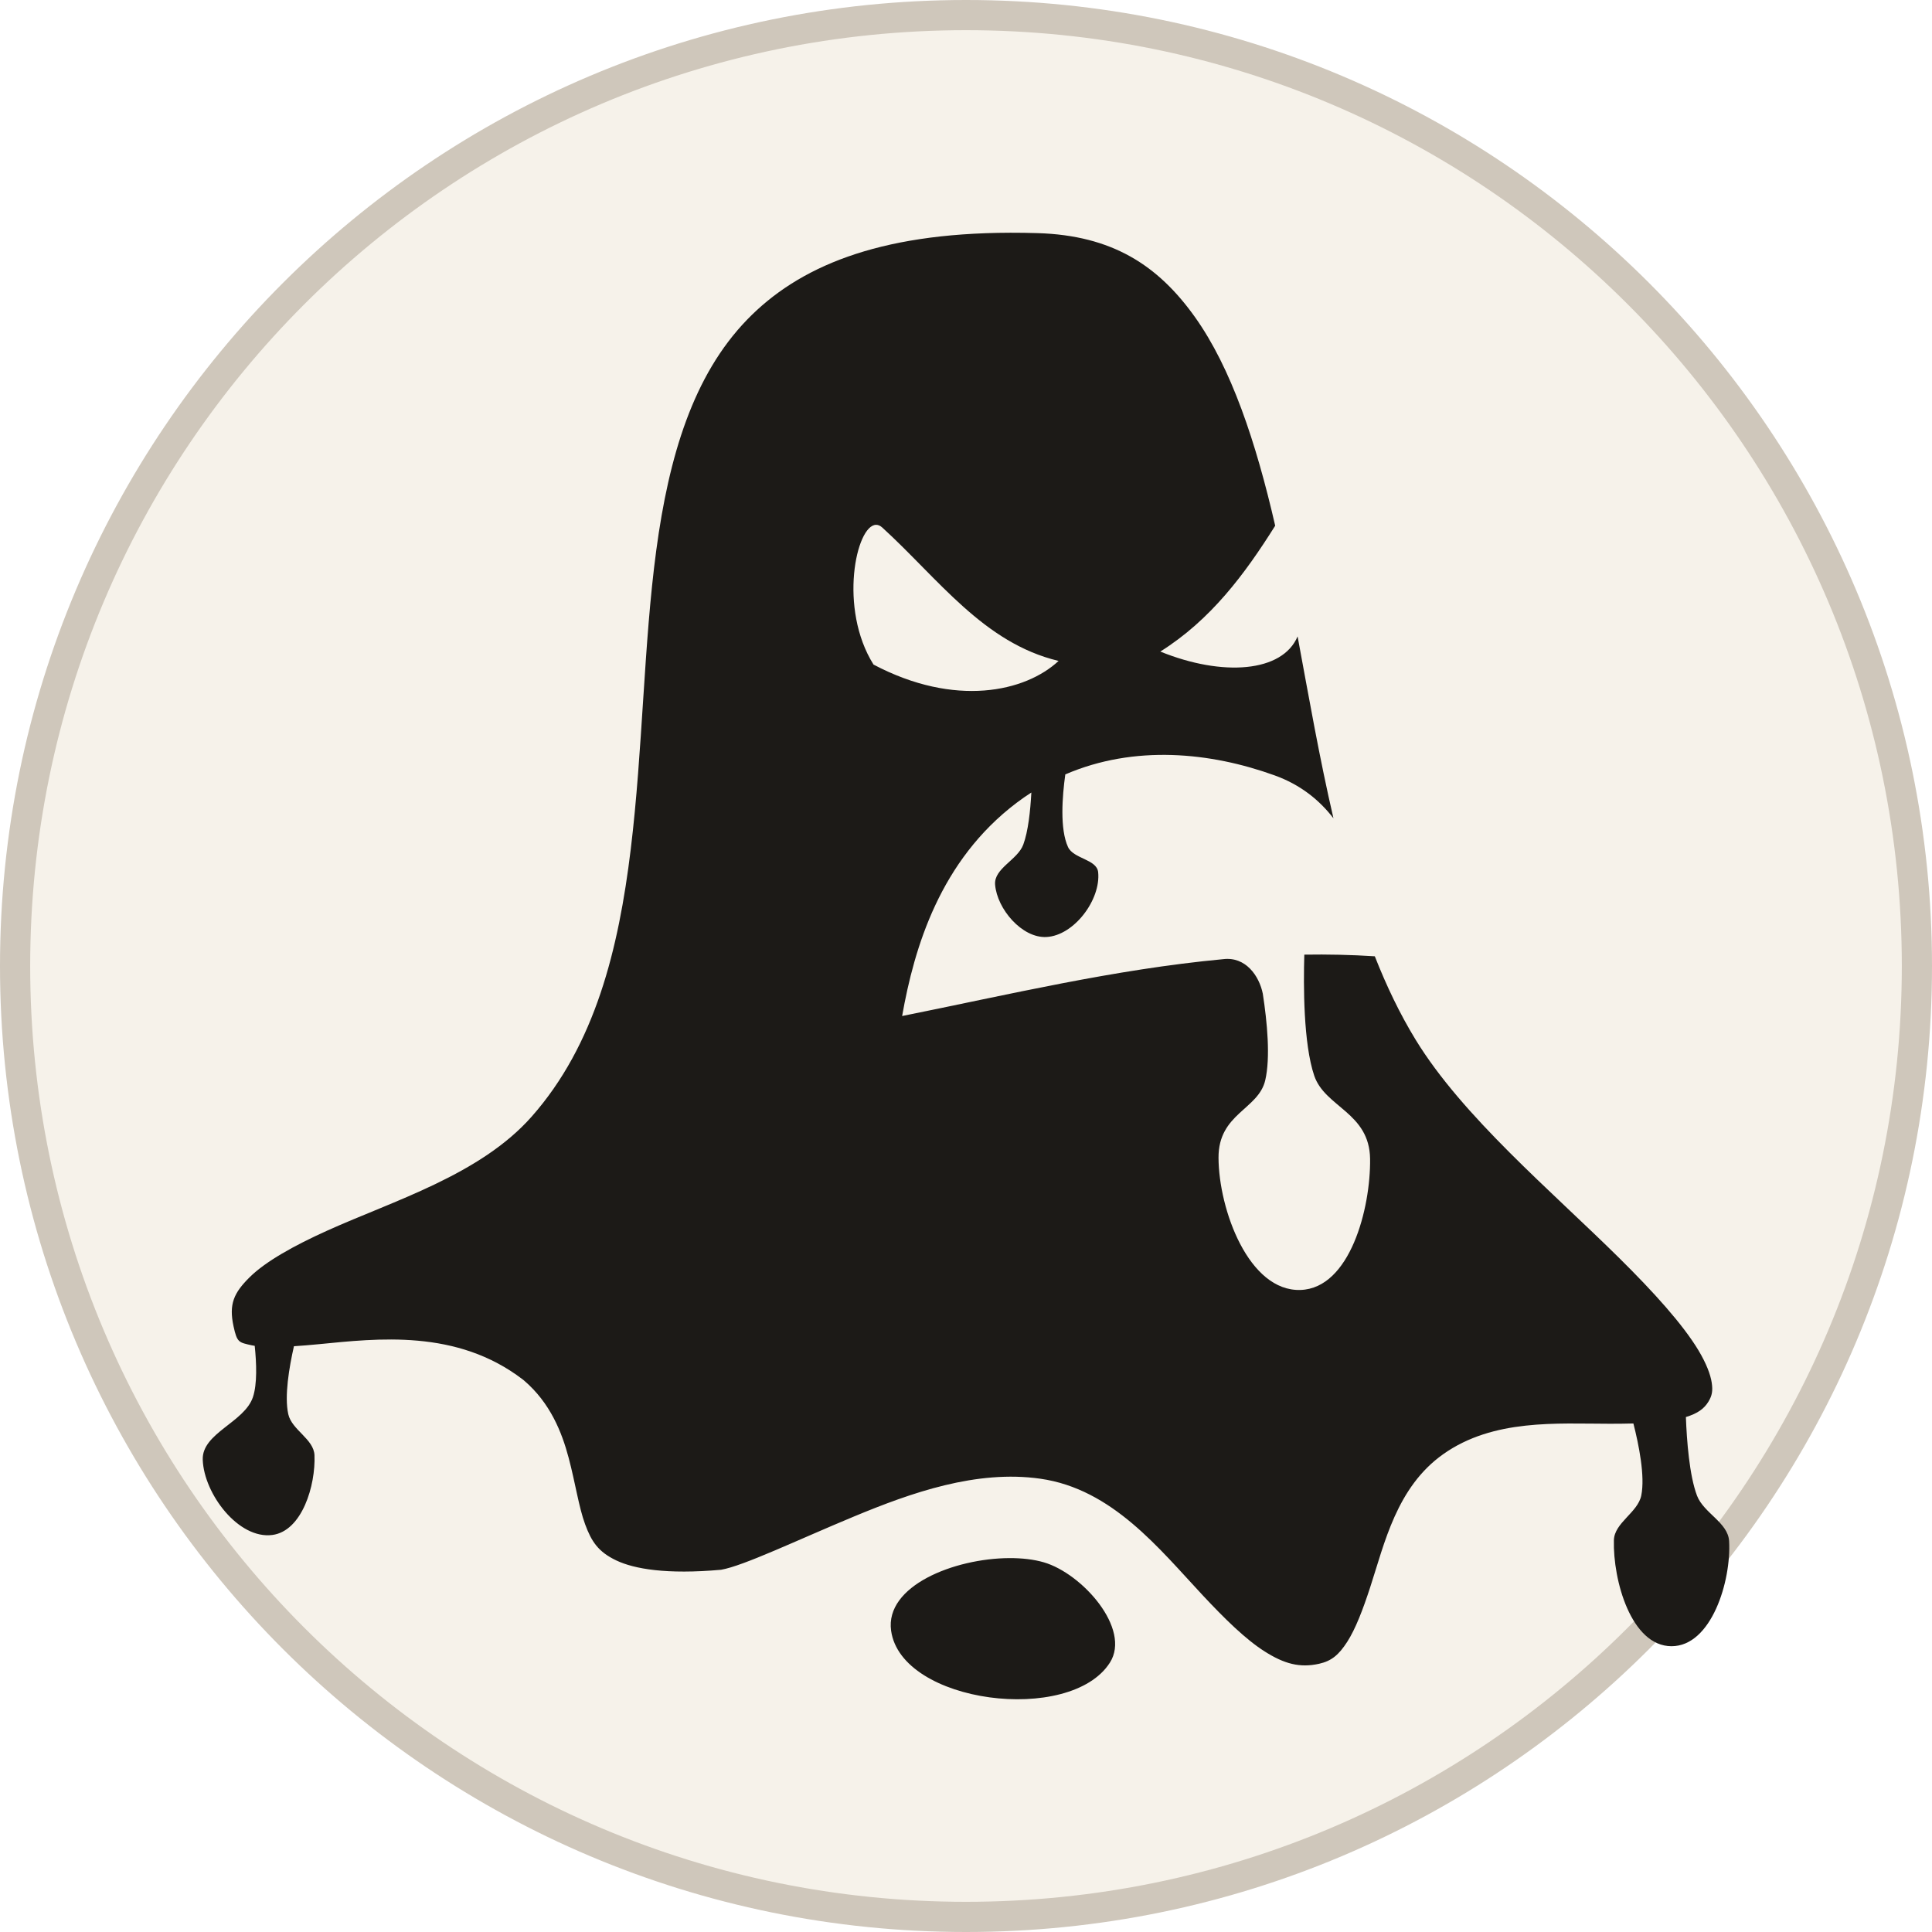
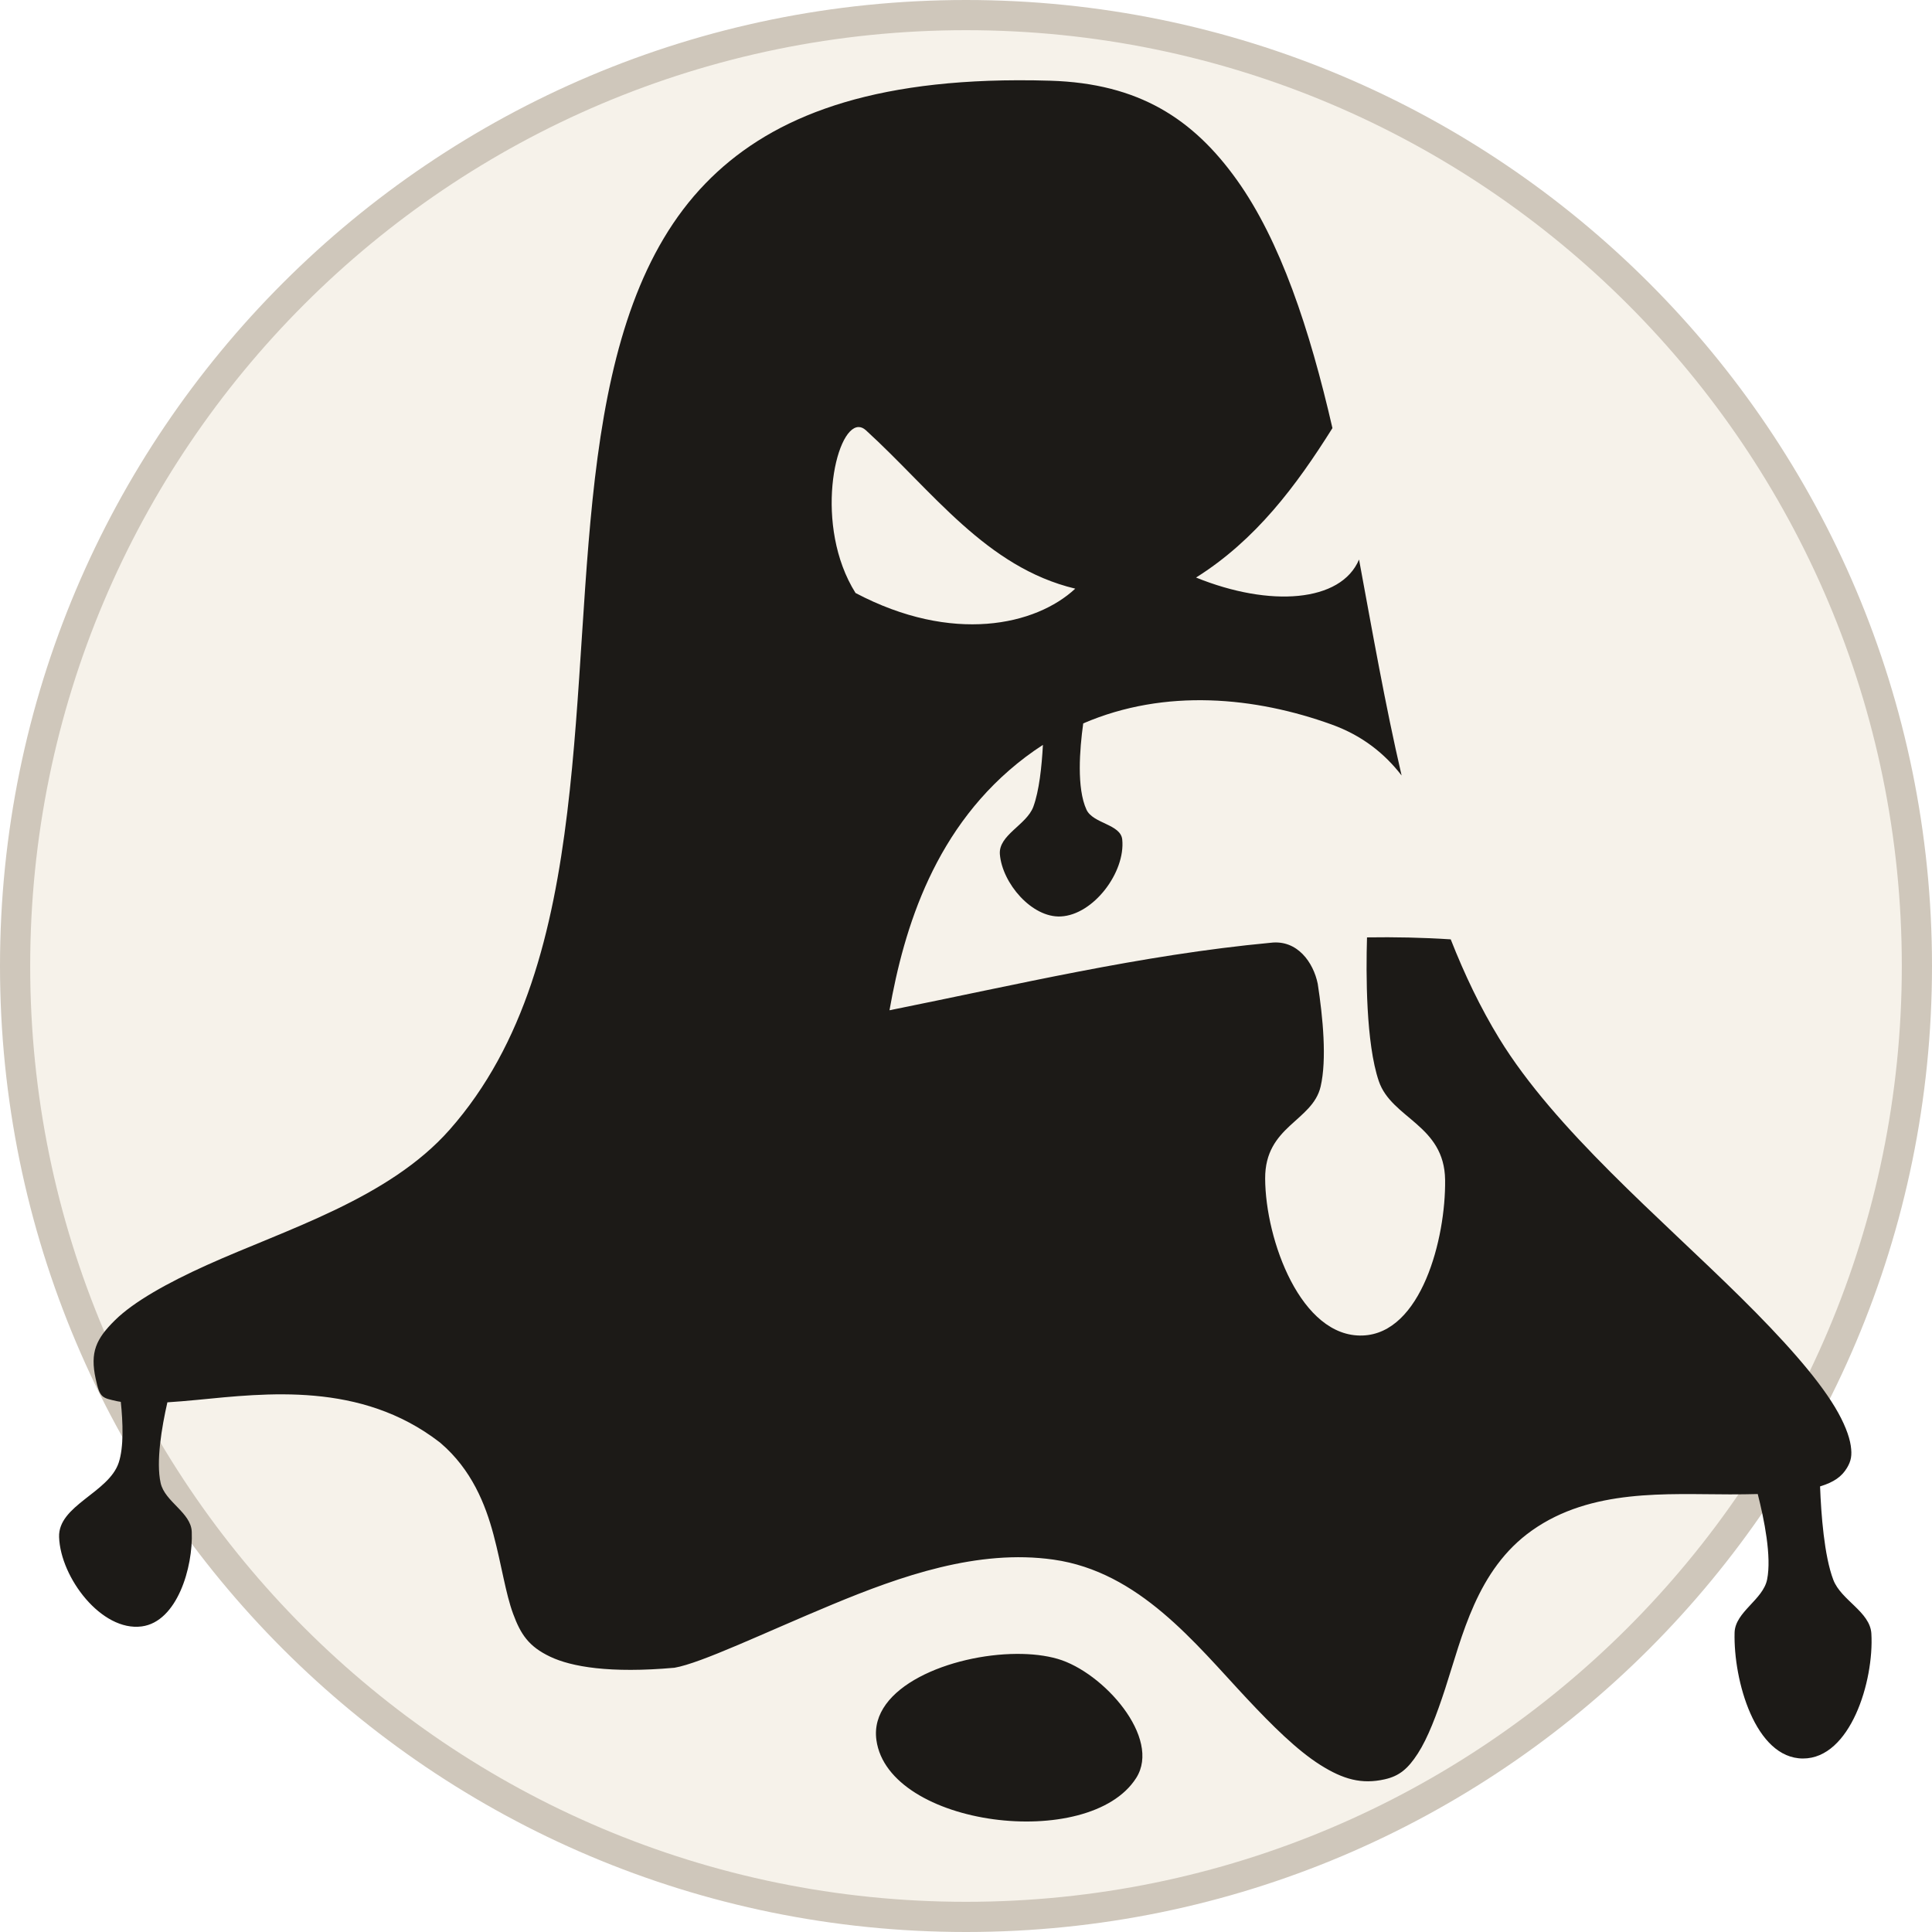
<svg xmlns="http://www.w3.org/2000/svg" viewBox="0 0 512 512" fill="#1c1a17">
  <circle cx="256" cy="256" r="252" fill="#f6f2ea" stroke="#cfc7bb" stroke-width="8" />
-   <g transform="translate(35.84 35.84) scale(0.86)">
+   <g transform="translate(-5.58 -9.41) scale(1.0211)">
    <path d="M269.614 30.044c-41.094.11-65.414 10.652-81.03 26.75-16.656 17.17-24.139 42.145-28.03 71.115-3.893 28.97-4.132 61.396-7.866 92.127-3.734 30.73-10.966 60.248-30.557 82.406-15.817 17.892-42.361 25.805-62.95 35.092-10.296 4.643-19.02 9.523-23.905 14.351-4.885 4.829-6.475 8.28-4.984 15.149 1.096 5.052 1.608 4.95 5.66 5.863.26.059.576.099.865.147.557 5.33.8 11.75-.547 15.793-2.607 7.825-15.762 11.07-15.469 19.314.375 10.517 11.005 24.543 21.44 23.178 9.19-1.203 13.373-15.322 12.992-24.582-.206-4.997-6.993-7.761-8.076-12.643-1.234-5.558.271-14.423 1.748-20.937 2.398-.154 4.955-.365 7.662-.627 17.928-1.738 42.524-4.773 62.908 10.922l.188.144.18.154c8.02 6.876 11.601 15.838 13.708 23.77 2.107 7.931 3.122 15.205 5.084 20.517 1.963 5.313 4.028 8.479 9.606 11.131 5.527 2.63 15.524 4.371 32.275 2.875 6.943-1.197 23.278-9.063 40.928-16.4 17.776-7.39 37.824-14.455 57.451-11.662 22.195 3.158 36.671 21.628 50.092 35.969 6.71 7.17 13.151 13.532 19.105 17.296 5.955 3.765 10.752 5.103 16.756 3.752 3.784-.85 6.019-2.717 8.604-6.716 2.585-4 4.872-10.023 7.088-16.815 4.43-13.584 8.153-30.887 22.523-41.054 15.43-10.919 35.04-9.373 51.36-9.366 2.497.001 4.914-.024 7.236-.088 1.676 6.563 3.632 16.245 2.43 22.186-1.07 5.28-8.3 8.397-8.44 13.781-.322 12.39 5.349 32.649 17.742 32.672 12.318.023 18.463-20.109 17.758-32.406-.326-5.692-7.844-8.637-9.877-13.963-2.372-6.216-3.17-17.085-3.437-24.25 3.643-1.11 5.647-2.575 6.986-4.809 1.073-1.79 1.352-3.25.978-5.77-.373-2.519-1.69-5.98-4.097-9.984-4.815-8.008-13.776-17.92-24.324-28.353-21.097-20.867-48.347-43.68-62.825-67.358-4.863-7.952-8.993-16.588-12.576-25.705-7.318-.474-14.554-.62-21.726-.51-.277 9.449-.298 27.428 3.062 37.31 3.313 9.743 17.026 11.318 17.207 25.634.193 15.237-6.193 39.866-21.422 40.383-15.972.541-25.213-24.753-25.283-40.735-.06-13.684 12.29-14.826 14.397-23.879 1.635-7.029.603-17.906-.751-26.676-1.116-5.49-5.266-11.503-12.227-10.64-33.643 3.153-66.13 10.934-98.915 17.518 3.746-21.205 11.727-47.904 35.3-65.721a73.974 73.974 0 0 1 4.52-3.154c-.304 5.65-.976 11.957-2.492 16.06-1.742 4.717-9.088 7.325-8.68 12.336.611 7.504 8.295 16.512 15.815 16.13 8.506-.434 16.796-11.492 15.943-19.966-.404-4.016-7.606-4.097-9.29-7.765-2.548-5.546-1.784-15.554-.835-22.373 21.352-9.2 44.721-6.84 64.479.29 8.004 2.89 13.774 7.568 18.152 13.231-4.283-18.421-7.608-37.494-11.049-56.047-4.684 11.104-23.122 12.455-42.303 4.672 15.512-9.746 25.996-23.802 35.4-38.783-5.935-25.782-13.52-48.61-24.792-64.387-11.33-15.859-25.448-25.085-48.428-25.775a258.397 258.397 0 0 0-8.445-.12zm-41.33 90.005c.635-.009 1.278.256 1.91.832 17.36 15.839 31.196 35.58 54.338 41.11-10.236 9.53-31.876 14.4-57.028 1.125-10.858-17.297-5.365-42.982.78-43.067zm41.023 318.409c-16.932.1-38.307 8.538-36.385 22.369 3.127 22.496 55.236 28.997 67.424 9.832 6.62-10.41-8.522-27.451-20.367-30.903-3.094-.901-6.764-1.321-10.672-1.298z" />
  </g>
</svg>
